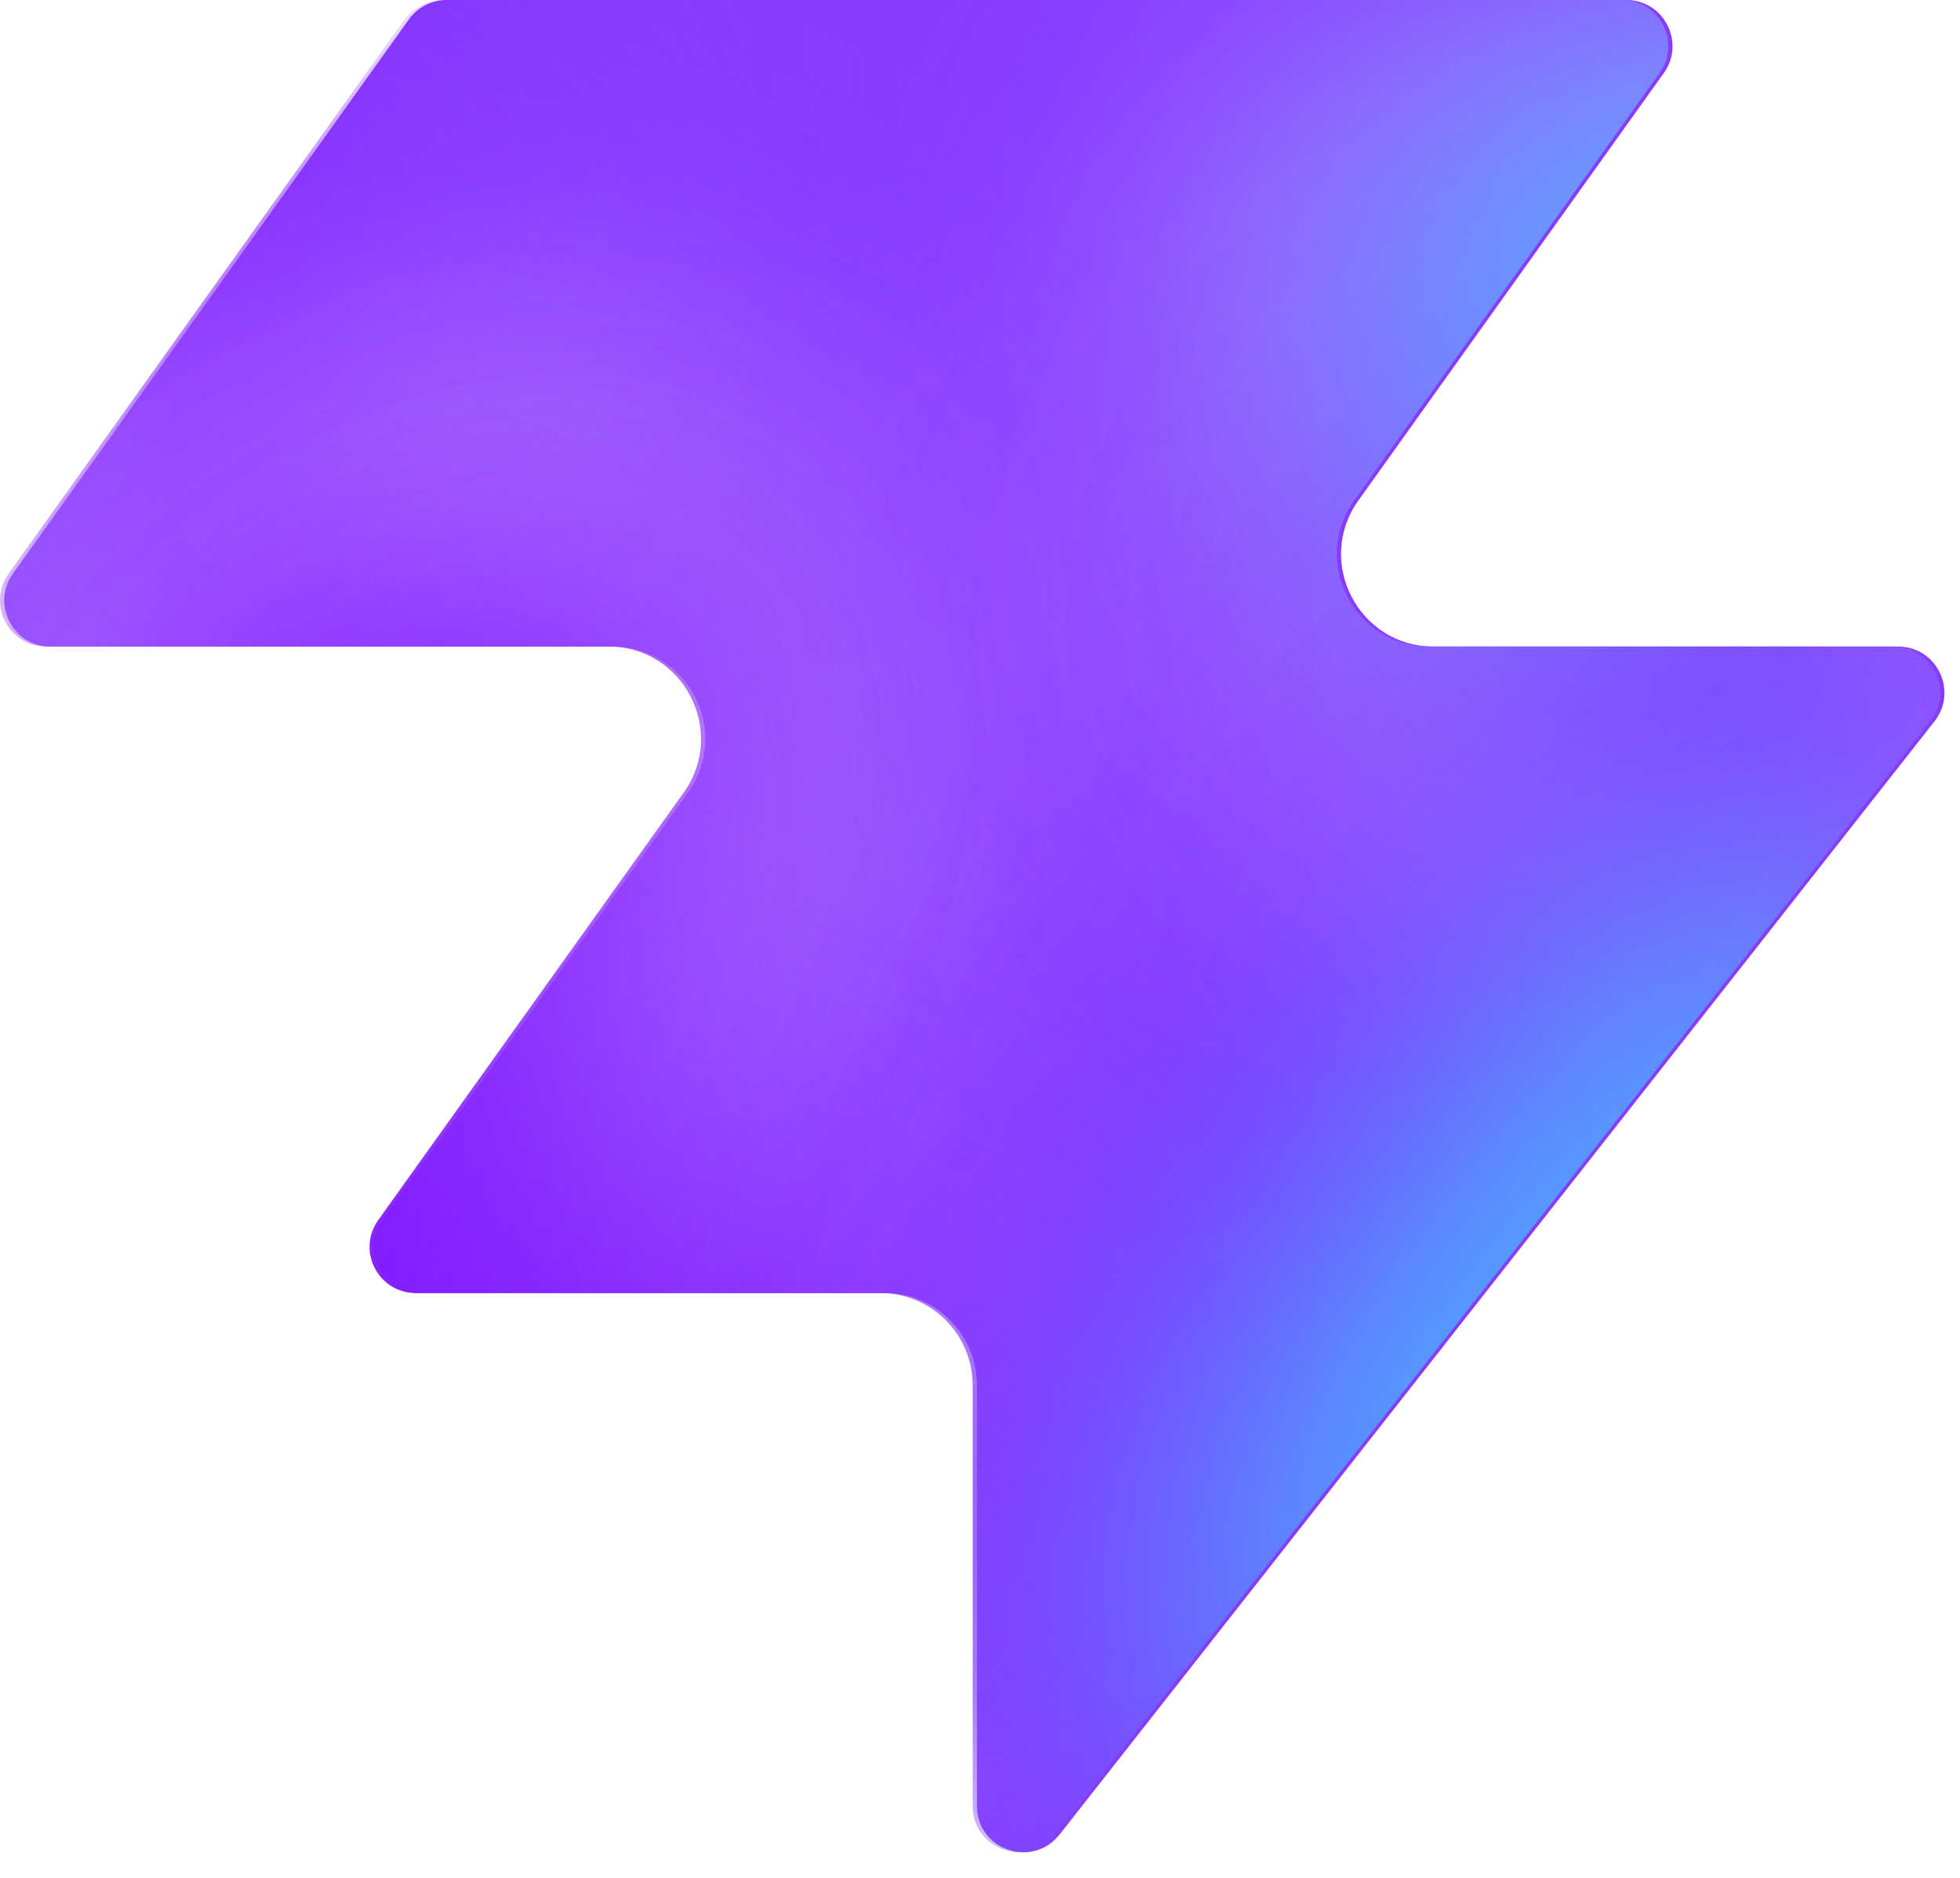
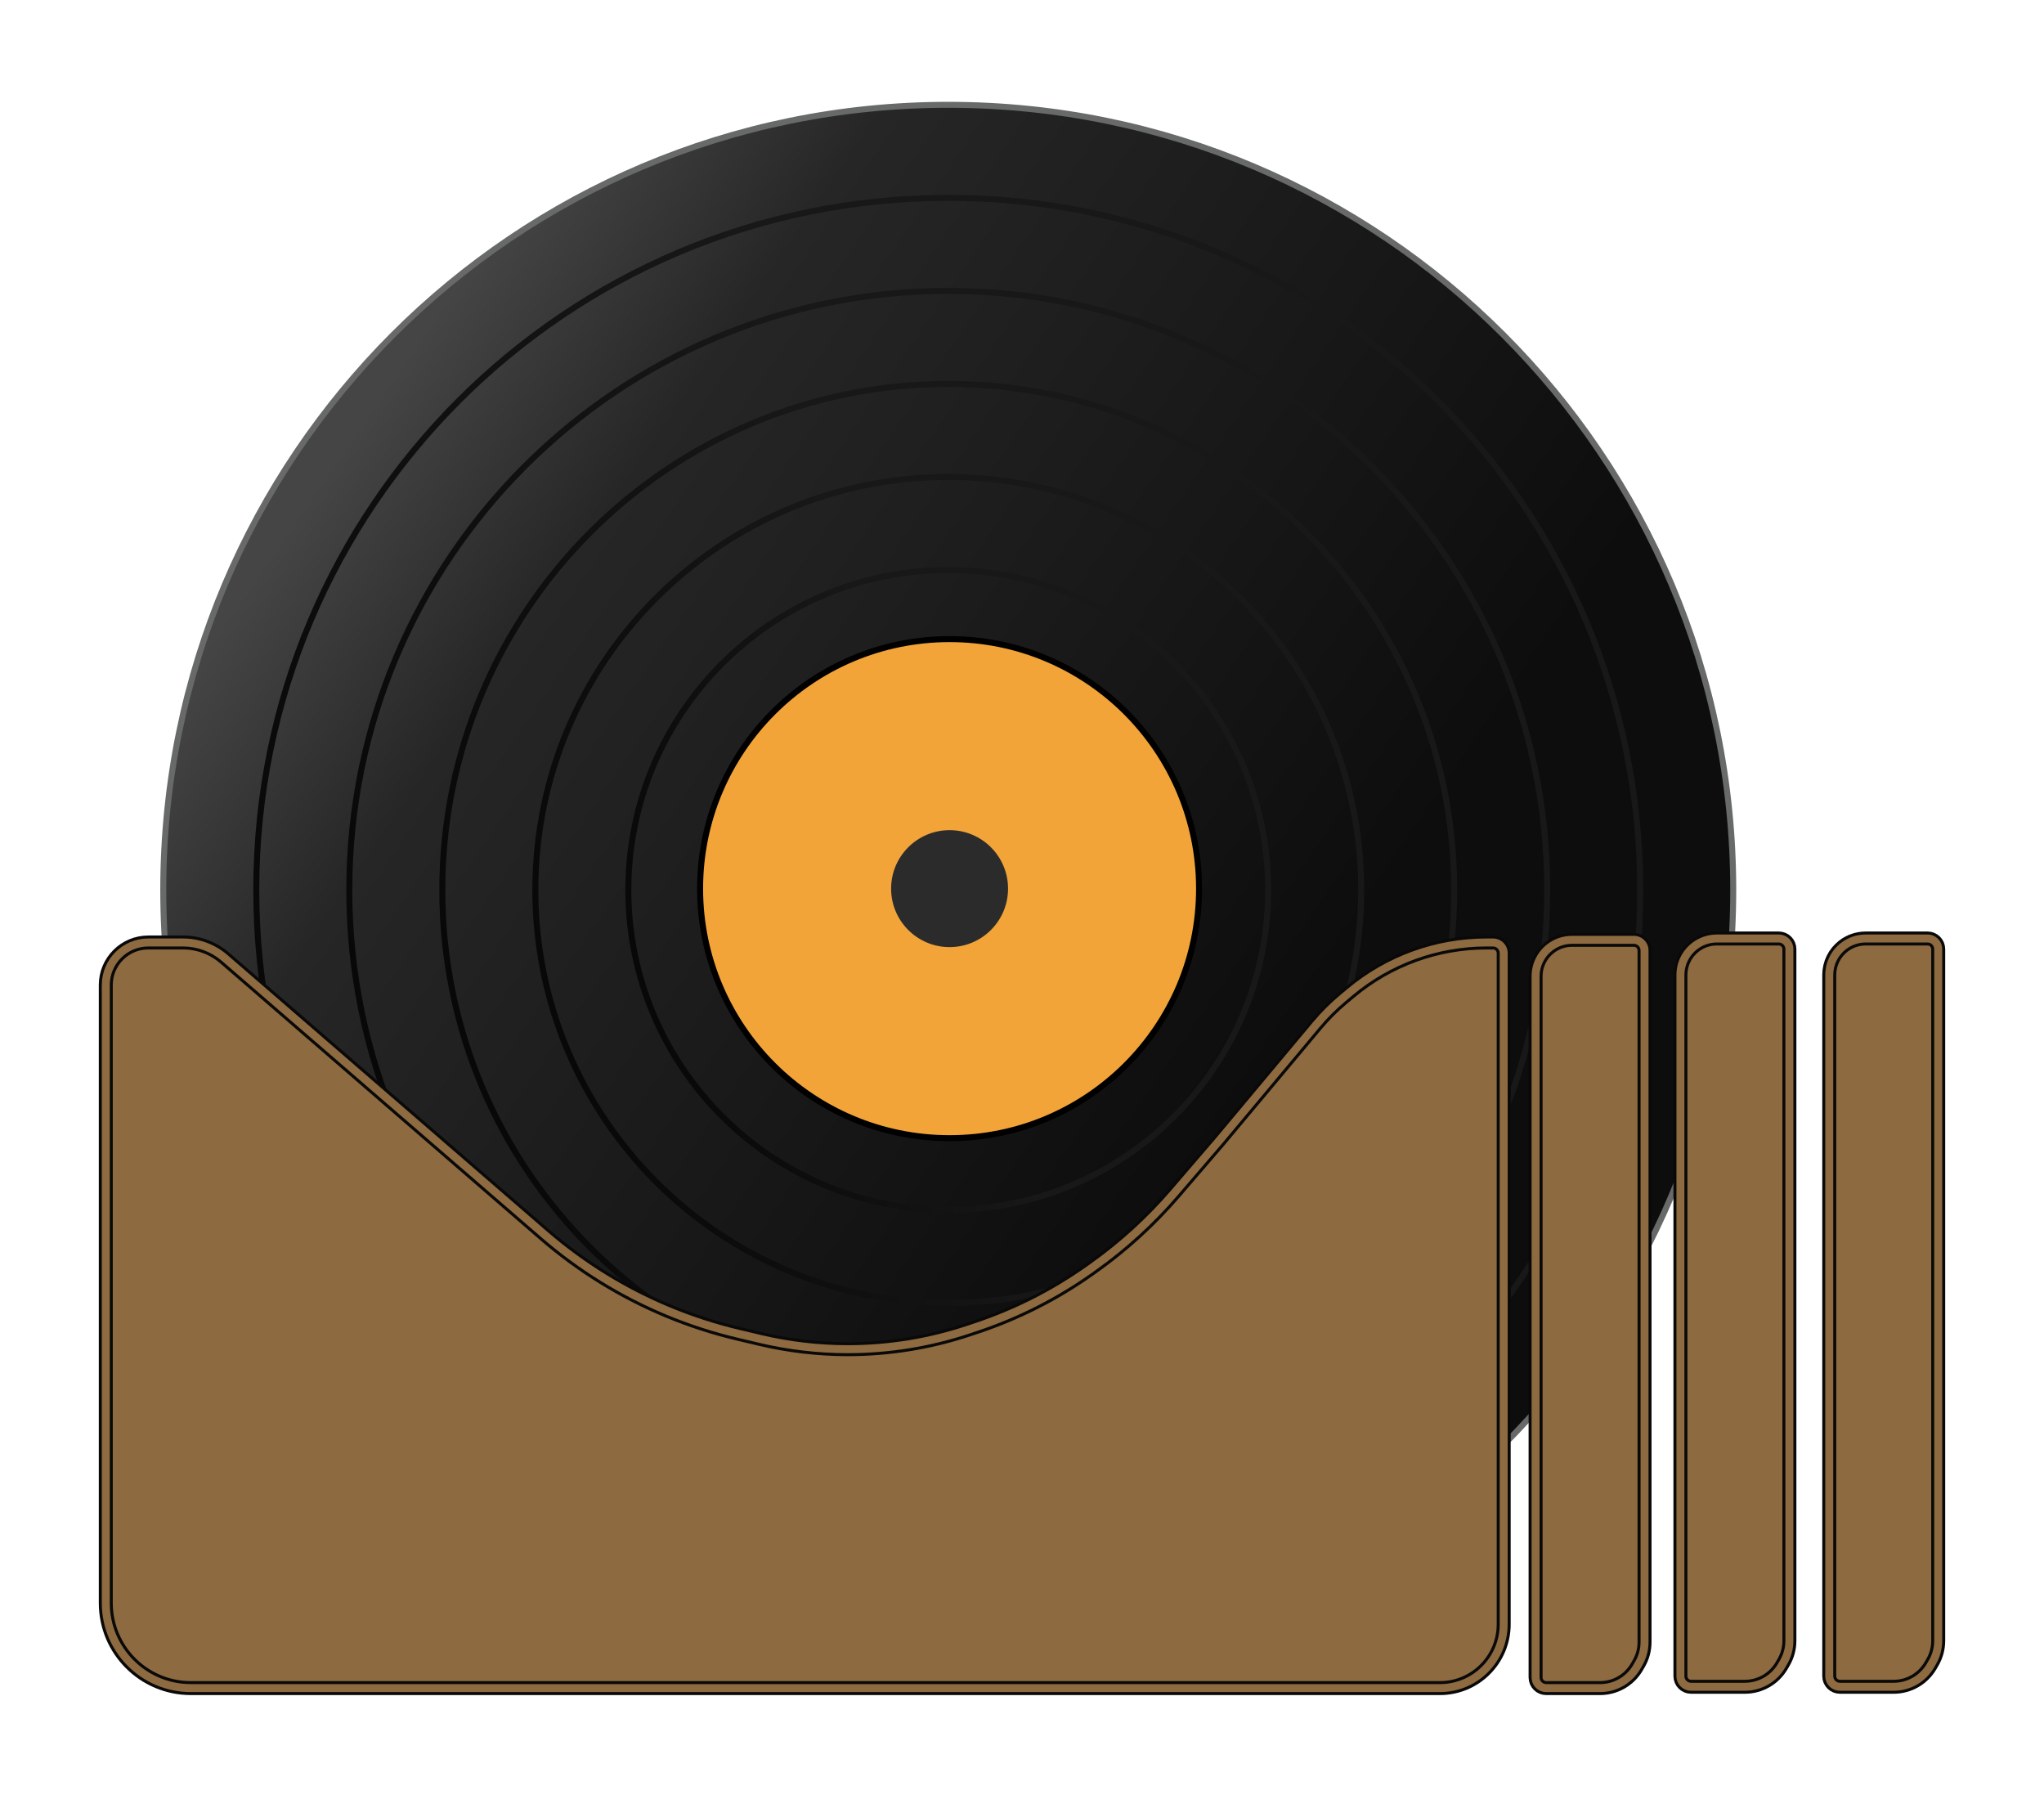
- <svg xmlns="http://www.w3.org/2000/svg" width="48" height="46" fill="none" viewBox="0 0 48 46">
-   <path fill="#863bff" d="M25.946 44.938c-.664.845-2.021.375-2.021-.698V33.937a2.26 2.26 0 0 0-2.262-2.262H10.287c-.92 0-1.456-1.04-.92-1.788l7.48-10.471c1.07-1.497 0-3.578-1.842-3.578H1.237c-.92 0-1.456-1.04-.92-1.788L10.013.474c.214-.297.556-.474.92-.474h28.894c.92 0 1.456 1.04.92 1.788l-7.48 10.471c-1.07 1.498 0 3.579 1.842 3.579h11.377c.943 0 1.473 1.088.89 1.83L25.947 44.94z" style="fill:#863bff;fill:color(display-p3 .525 .23 1);fill-opacity:1" />
-   <mask id="a" width="48" height="46" x="0" y="0" maskUnits="userSpaceOnUse" style="mask-type:alpha">
-     <path fill="#000" d="M25.842 44.938c-.664.844-2.021.375-2.021-.698V33.937a2.26 2.26 0 0 0-2.262-2.262H10.183c-.92 0-1.456-1.04-.92-1.788l7.48-10.471c1.07-1.498 0-3.579-1.842-3.579H1.133c-.92 0-1.456-1.04-.92-1.787L9.91.473c.214-.297.556-.474.92-.474h28.894c.92 0 1.456 1.04.92 1.788l-7.48 10.471c-1.07 1.498 0 3.578 1.842 3.578h11.377c.943 0 1.473 1.088.89 1.832L25.843 44.94z" style="fill:#000;fill-opacity:1" />
-   </mask>
-   <g mask="url(#a)">
-     <g filter="url(#b)">
-       <ellipse cx="5.508" cy="14.704" fill="#ede6ff" rx="5.508" ry="14.704" style="fill:#ede6ff;fill:color(display-p3 .927 .903 1);fill-opacity:1" transform="matrix(.00324 1 1 -.00324 -4.47 31.516)" />
-     </g>
-     <g filter="url(#c)">
-       <ellipse cx="10.399" cy="29.851" fill="#ede6ff" rx="10.399" ry="29.851" style="fill:#ede6ff;fill:color(display-p3 .927 .903 1);fill-opacity:1" transform="matrix(.00324 1 1 -.00324 -39.328 7.883)" />
-     </g>
-     <g filter="url(#d)">
-       <ellipse cx="5.508" cy="30.487" fill="#7e14ff" rx="5.508" ry="30.487" style="fill:#7e14ff;fill:color(display-p3 .492 .077 1);fill-opacity:1" transform="rotate(89.814 -25.913 -14.639)scale(1 -1)" />
-     </g>
-     <g filter="url(#e)">
-       <ellipse cx="5.508" cy="30.599" fill="#7e14ff" rx="5.508" ry="30.599" style="fill:#7e14ff;fill:color(display-p3 .492 .077 1);fill-opacity:1" transform="rotate(89.814 -32.644 -3.334)scale(1 -1)" />
-     </g>
-     <g filter="url(#f)">
-       <ellipse cx="5.508" cy="30.599" fill="#7e14ff" rx="5.508" ry="30.599" style="fill:#7e14ff;fill:color(display-p3 .492 .077 1);fill-opacity:1" transform="matrix(.00324 1 1 -.00324 -34.34 30.47)" />
-     </g>
-     <g filter="url(#g)">
-       <ellipse cx="14.072" cy="22.078" fill="#ede6ff" rx="14.072" ry="22.078" style="fill:#ede6ff;fill:color(display-p3 .927 .903 1);fill-opacity:1" transform="rotate(93.35 24.506 48.493)scale(-1 1)" />
-     </g>
-     <g filter="url(#h)">
-       <ellipse cx="3.47" cy="21.501" fill="#7e14ff" rx="3.47" ry="21.501" style="fill:#7e14ff;fill:color(display-p3 .492 .077 1);fill-opacity:1" transform="rotate(89.009 28.708 47.59)scale(-1 1)" />
-     </g>
-     <g filter="url(#i)">
-       <ellipse cx="3.47" cy="21.501" fill="#7e14ff" rx="3.47" ry="21.501" style="fill:#7e14ff;fill:color(display-p3 .492 .077 1);fill-opacity:1" transform="rotate(89.009 28.708 47.59)scale(-1 1)" />
-     </g>
-     <g filter="url(#j)">
-       <ellipse cx=".387" cy="8.972" fill="#7e14ff" rx="4.407" ry="29.108" style="fill:#7e14ff;fill:color(display-p3 .492 .077 1);fill-opacity:1" transform="rotate(39.51 .387 8.972)" />
-     </g>
-     <g filter="url(#k)">
-       <ellipse cx="47.523" cy="-6.092" fill="#7e14ff" rx="4.407" ry="29.108" style="fill:#7e14ff;fill:color(display-p3 .492 .077 1);fill-opacity:1" transform="rotate(37.892 47.523 -6.092)" />
-     </g>
-     <g filter="url(#l)">
-       <ellipse cx="41.412" cy="6.333" fill="#47bfff" rx="5.971" ry="9.665" style="fill:#47bfff;fill:color(display-p3 .28 .748 1);fill-opacity:1" transform="rotate(37.892 41.412 6.333)" />
-     </g>
-     <g filter="url(#m)">
-       <ellipse cx="-1.879" cy="38.332" fill="#7e14ff" rx="4.407" ry="29.108" style="fill:#7e14ff;fill:color(display-p3 .492 .077 1);fill-opacity:1" transform="rotate(37.892 -1.88 38.332)" />
-     </g>
-     <g filter="url(#n)">
-       <ellipse cx="-1.879" cy="38.332" fill="#7e14ff" rx="4.407" ry="29.108" style="fill:#7e14ff;fill:color(display-p3 .492 .077 1);fill-opacity:1" transform="rotate(37.892 -1.88 38.332)" />
-     </g>
-     <g filter="url(#o)">
-       <ellipse cx="35.651" cy="29.907" fill="#7e14ff" rx="4.407" ry="29.108" style="fill:#7e14ff;fill:color(display-p3 .492 .077 1);fill-opacity:1" transform="rotate(37.892 35.651 29.907)" />
-     </g>
-     <g filter="url(#p)">
-       <ellipse cx="38.418" cy="32.4" fill="#47bfff" rx="5.971" ry="15.297" style="fill:#47bfff;fill:color(display-p3 .28 .748 1);fill-opacity:1" transform="rotate(37.892 38.418 32.4)" />
-     </g>
-   </g>
+ <svg xmlns="http://www.w3.org/2000/svg" width="1024" height="899" viewBox="0 0 1024 899" fill="none">
+   <circle cx="475.053" cy="445.762" r="393.262" fill="url(#paint0_linear_1_2)" stroke="#686969" stroke-width="3" />
+   <circle cx="475.053" cy="445.762" r="346.663" stroke="url(#paint1_linear_1_2)" stroke-width="3" />
+   <circle cx="475.054" cy="445.762" r="300.064" stroke="url(#paint2_linear_1_2)" stroke-width="3" />
+   <circle cx="475.053" cy="445.762" r="253.465" stroke="url(#paint3_linear_1_2)" stroke-width="3" />
+   <circle cx="475.053" cy="445.762" r="206.865" stroke="url(#paint4_linear_1_2)" stroke-width="3" />
+   <circle cx="475.053" cy="445.762" r="160.266" stroke="url(#paint5_linear_1_2)" stroke-width="3" />
+   <circle cx="475.719" cy="445.097" r="124.984" fill="#F2A439" stroke="black" stroke-width="3" />
+   <circle cx="475.719" cy="445.097" r="29.291" fill="#2B2B2B" />
+   <path d="M753.318 813.574V477.394C753.318 474.452 750.933 472.068 747.992 472.068H744.713C719.736 472.068 695.555 480.845 676.393 496.865L672.725 499.932C667.881 503.982 663.407 508.454 659.355 513.296L610.857 571.258L588.47 597.315C576.368 611.401 562.595 623.961 547.457 634.717L545.95 635.788C528.517 648.175 509.343 657.908 489.055 664.671L485.126 665.981C465.668 672.467 445.292 675.773 424.781 675.773C409.972 675.773 395.213 674.049 380.802 670.636L369.955 668.067C357.937 665.221 346.168 661.409 334.762 656.669C312.159 647.276 291.203 634.327 272.689 618.315L112.592 479.853C106.786 474.831 99.366 472.068 91.689 472.068H74.3C62.535 472.068 52.997 481.605 52.997 493.37V802.923C52.997 826.453 72.072 845.528 95.602 845.528H721.364C739.011 845.528 753.318 831.222 753.318 813.574Z" fill="#8D6A40" stroke="#090909" stroke-width="7" />
+   <path d="M751.321 477.393C751.321 475.555 749.83 474.065 747.992 474.065H744.713C720.205 474.065 696.477 482.677 677.674 498.397L674.005 501.464C669.253 505.438 664.863 509.827 660.888 514.578L612.389 572.54L612.381 572.549L612.372 572.559L589.985 598.617C577.777 612.826 563.884 625.496 548.614 636.346L547.107 637.416C529.513 649.917 510.162 659.74 489.686 666.565L485.757 667.876C466.095 674.43 445.506 677.77 424.781 677.77C409.817 677.77 394.903 676.029 380.341 672.58L369.495 670.011C357.372 667.14 345.5 663.294 333.996 658.513C311.196 649.038 290.058 635.977 271.383 619.826L111.285 481.363C105.842 476.656 98.886 474.065 91.69 474.065H74.3C63.638 474.065 54.994 482.708 54.994 493.37V802.923C54.994 825.35 73.175 843.531 95.602 843.531H721.364C737.909 843.531 751.321 830.119 751.321 813.574V477.393ZM755.315 813.574C755.315 832.325 740.115 847.525 721.364 847.525H95.602C70.969 847.525 51 827.556 51 802.923V493.37C51 480.502 61.432 470.071 74.3 470.071H91.69C99.846 470.071 107.73 473.007 113.899 478.343L273.995 616.805C292.348 632.678 313.122 645.514 335.529 654.826C346.835 659.524 358.502 663.303 370.416 666.124L381.262 668.692C395.522 672.07 410.127 673.776 424.781 673.776C445.077 673.776 465.24 670.504 484.494 664.086L488.423 662.776C508.524 656.076 527.521 646.433 544.794 634.16L546.301 633.089C561.307 622.427 574.959 609.976 586.955 596.014L609.342 569.956L657.824 512.014C661.952 507.081 666.51 502.525 671.444 498.4L675.112 495.332C694.633 479.012 719.269 470.071 744.713 470.071H747.992C752.036 470.071 755.315 473.349 755.315 477.393V813.574Z" fill="#8D6A40" />
+   <path d="M769.295 488.978V840.202C769.295 843.143 771.679 845.528 774.62 845.528H801.593C809.206 845.528 816.241 841.465 820.045 834.871L821.032 833.161C822.899 829.924 823.882 826.252 823.882 822.515V476.062C823.882 473.121 821.498 470.736 818.557 470.736H787.536C783.48 470.736 779.539 472.089 776.337 474.579C771.893 478.035 769.295 483.349 769.295 488.978Z" fill="#8D6A40" stroke="#090909" stroke-width="7" />
+   <path d="M821.885 822.516V476.062C821.885 474.224 820.395 472.734 818.557 472.734H787.536C783.924 472.734 780.414 473.938 777.563 476.156C773.606 479.233 771.292 483.966 771.292 488.978V840.202C771.292 842.04 772.782 843.531 774.62 843.531H801.593C808.492 843.531 814.867 839.849 818.315 833.873L819.302 832.163C820.994 829.23 821.885 825.902 821.885 822.516ZM825.879 822.516C825.879 826.603 824.804 830.618 822.762 834.159L821.775 835.869C817.614 843.081 809.92 847.525 801.593 847.525H774.62C770.576 847.525 767.297 844.246 767.297 840.202V488.978C767.297 482.733 770.181 476.837 775.11 473.003C778.663 470.24 783.036 468.739 787.536 468.739H818.557C822.601 468.739 825.879 472.018 825.879 476.062V822.516Z" fill="#8D6A40" />
+   <path d="M841.856 488.312V839.536C841.856 842.478 844.241 844.862 847.182 844.862H874.155C881.768 844.862 888.802 840.799 892.607 834.205L893.593 832.495C895.461 829.258 896.444 825.586 896.444 821.849V475.396C896.444 472.455 894.06 470.071 891.118 470.071H860.098C856.041 470.071 852.101 471.423 848.899 473.913C844.455 477.369 841.856 482.683 841.856 488.312Z" fill="#8D6A40" stroke="#090909" stroke-width="7" />
+   <path d="M894.447 821.85V475.396C894.447 473.558 892.957 472.068 891.118 472.068H860.098C856.486 472.068 852.976 473.272 850.124 475.49C846.168 478.568 843.853 483.3 843.853 488.313V839.536C843.853 841.375 845.344 842.865 847.182 842.865H874.155C881.054 842.865 887.429 839.183 890.877 833.207L891.863 831.497C893.556 828.564 894.447 825.236 894.447 821.85ZM898.441 821.85C898.441 825.937 897.366 829.953 895.323 833.493L894.336 835.203C890.175 842.415 882.481 846.859 874.155 846.859H847.182C843.138 846.859 839.859 843.581 839.859 839.536V488.313C839.859 482.067 842.742 476.171 847.672 472.337C851.225 469.574 855.598 468.074 860.098 468.074H891.118C895.163 468.074 898.441 471.352 898.441 475.396V821.85Z" fill="#8D6A40" />
+   <path d="M916.415 488.312V839.536C916.415 842.478 918.8 844.862 921.741 844.862H948.714C956.327 844.862 963.361 840.799 967.166 834.205L968.152 832.495C970.02 829.258 971.003 825.586 971.003 821.849V475.396C971.003 472.455 968.619 470.071 965.677 470.071H934.657C930.6 470.071 926.659 471.423 923.457 473.913C919.014 477.369 916.415 482.683 916.415 488.312Z" fill="#8D6A40" stroke="#090909" stroke-width="7" />
+   <path d="M969.006 821.85V475.396C969.006 473.558 967.516 472.068 965.677 472.068H934.657C931.045 472.068 927.535 473.272 924.683 475.49C920.726 478.568 918.412 483.3 918.412 488.313V839.536C918.412 841.375 919.902 842.865 921.741 842.865H948.713C955.613 842.865 961.988 839.183 965.435 833.207L966.422 831.497C968.115 828.564 969.006 825.236 969.006 821.85ZM973 821.85C973 825.937 971.925 829.953 969.882 833.493L968.895 835.203C964.734 842.415 957.04 846.859 948.713 846.859H921.741C917.697 846.859 914.418 843.581 914.418 839.536V488.313C914.418 482.067 917.301 476.171 922.231 472.337C925.783 469.574 930.156 468.074 934.657 468.074H965.677C969.721 468.074 973 471.352 973 475.396V821.85Z" fill="#8D6A40" />
  <defs>
-     <filter id="b" width="60.045" height="41.654" x="-19.77" y="16.149" color-interpolation-filters="sRGB" filterUnits="userSpaceOnUse">
-       <feFlood flood-opacity="0" result="BackgroundImageFix" />
-       <feBlend in="SourceGraphic" in2="BackgroundImageFix" result="shape" />
-       <feGaussianBlur result="effect1_foregroundBlur_2002_17158" stdDeviation="7.659" />
-     </filter>
-     <filter id="c" width="90.34" height="51.437" x="-54.613" y="-7.533" color-interpolation-filters="sRGB" filterUnits="userSpaceOnUse">
-       <feFlood flood-opacity="0" result="BackgroundImageFix" />
-       <feBlend in="SourceGraphic" in2="BackgroundImageFix" result="shape" />
-       <feGaussianBlur result="effect1_foregroundBlur_2002_17158" stdDeviation="7.659" />
-     </filter>
-     <filter id="d" width="79.355" height="29.4" x="-49.64" y="2.03" color-interpolation-filters="sRGB" filterUnits="userSpaceOnUse">
-       <feFlood flood-opacity="0" result="BackgroundImageFix" />
-       <feBlend in="SourceGraphic" in2="BackgroundImageFix" result="shape" />
-       <feGaussianBlur result="effect1_foregroundBlur_2002_17158" stdDeviation="4.596" />
-     </filter>
-     <filter id="e" width="79.579" height="29.4" x="-45.045" y="20.029" color-interpolation-filters="sRGB" filterUnits="userSpaceOnUse">
-       <feFlood flood-opacity="0" result="BackgroundImageFix" />
-       <feBlend in="SourceGraphic" in2="BackgroundImageFix" result="shape" />
-       <feGaussianBlur result="effect1_foregroundBlur_2002_17158" stdDeviation="4.596" />
-     </filter>
-     <filter id="f" width="79.579" height="29.4" x="-43.513" y="21.178" color-interpolation-filters="sRGB" filterUnits="userSpaceOnUse">
-       <feFlood flood-opacity="0" result="BackgroundImageFix" />
-       <feBlend in="SourceGraphic" in2="BackgroundImageFix" result="shape" />
-       <feGaussianBlur result="effect1_foregroundBlur_2002_17158" stdDeviation="4.596" />
-     </filter>
-     <filter id="g" width="74.749" height="58.852" x="15.756" y="-17.901" color-interpolation-filters="sRGB" filterUnits="userSpaceOnUse">
-       <feFlood flood-opacity="0" result="BackgroundImageFix" />
-       <feBlend in="SourceGraphic" in2="BackgroundImageFix" result="shape" />
-       <feGaussianBlur result="effect1_foregroundBlur_2002_17158" stdDeviation="7.659" />
-     </filter>
-     <filter id="h" width="61.377" height="25.362" x="23.548" y="2.284" color-interpolation-filters="sRGB" filterUnits="userSpaceOnUse">
-       <feFlood flood-opacity="0" result="BackgroundImageFix" />
-       <feBlend in="SourceGraphic" in2="BackgroundImageFix" result="shape" />
-       <feGaussianBlur result="effect1_foregroundBlur_2002_17158" stdDeviation="4.596" />
-     </filter>
-     <filter id="i" width="61.377" height="25.362" x="23.548" y="2.284" color-interpolation-filters="sRGB" filterUnits="userSpaceOnUse">
-       <feFlood flood-opacity="0" result="BackgroundImageFix" />
-       <feBlend in="SourceGraphic" in2="BackgroundImageFix" result="shape" />
-       <feGaussianBlur result="effect1_foregroundBlur_2002_17158" stdDeviation="4.596" />
-     </filter>
-     <filter id="j" width="56.045" height="63.649" x="-27.636" y="-22.853" color-interpolation-filters="sRGB" filterUnits="userSpaceOnUse">
-       <feFlood flood-opacity="0" result="BackgroundImageFix" />
-       <feBlend in="SourceGraphic" in2="BackgroundImageFix" result="shape" />
-       <feGaussianBlur result="effect1_foregroundBlur_2002_17158" stdDeviation="4.596" />
-     </filter>
-     <filter id="k" width="54.814" height="64.646" x="20.116" y="-38.415" color-interpolation-filters="sRGB" filterUnits="userSpaceOnUse">
-       <feFlood flood-opacity="0" result="BackgroundImageFix" />
-       <feBlend in="SourceGraphic" in2="BackgroundImageFix" result="shape" />
-       <feGaussianBlur result="effect1_foregroundBlur_2002_17158" stdDeviation="4.596" />
-     </filter>
-     <filter id="l" width="33.541" height="35.313" x="24.641" y="-11.323" color-interpolation-filters="sRGB" filterUnits="userSpaceOnUse">
-       <feFlood flood-opacity="0" result="BackgroundImageFix" />
-       <feBlend in="SourceGraphic" in2="BackgroundImageFix" result="shape" />
-       <feGaussianBlur result="effect1_foregroundBlur_2002_17158" stdDeviation="4.596" />
-     </filter>
-     <filter id="m" width="54.814" height="64.646" x="-29.286" y="6.009" color-interpolation-filters="sRGB" filterUnits="userSpaceOnUse">
-       <feFlood flood-opacity="0" result="BackgroundImageFix" />
-       <feBlend in="SourceGraphic" in2="BackgroundImageFix" result="shape" />
-       <feGaussianBlur result="effect1_foregroundBlur_2002_17158" stdDeviation="4.596" />
-     </filter>
-     <filter id="n" width="54.814" height="64.646" x="-29.286" y="6.009" color-interpolation-filters="sRGB" filterUnits="userSpaceOnUse">
-       <feFlood flood-opacity="0" result="BackgroundImageFix" />
-       <feBlend in="SourceGraphic" in2="BackgroundImageFix" result="shape" />
-       <feGaussianBlur result="effect1_foregroundBlur_2002_17158" stdDeviation="4.596" />
-     </filter>
-     <filter id="o" width="54.814" height="64.646" x="8.244" y="-2.416" color-interpolation-filters="sRGB" filterUnits="userSpaceOnUse">
-       <feFlood flood-opacity="0" result="BackgroundImageFix" />
-       <feBlend in="SourceGraphic" in2="BackgroundImageFix" result="shape" />
-       <feGaussianBlur result="effect1_foregroundBlur_2002_17158" stdDeviation="4.596" />
-     </filter>
-     <filter id="p" width="39.409" height="43.623" x="18.713" y="10.588" color-interpolation-filters="sRGB" filterUnits="userSpaceOnUse">
-       <feFlood flood-opacity="0" result="BackgroundImageFix" />
-       <feBlend in="SourceGraphic" in2="BackgroundImageFix" result="shape" />
-       <feGaussianBlur result="effect1_foregroundBlur_2002_17158" stdDeviation="4.596" />
-     </filter>
+     <linearGradient id="paint0_linear_1_2" x1="821.22" y1="610.857" x2="200.118" y2="183.475" gradientUnits="userSpaceOnUse">
+       <stop offset="0.26" stop-color="#0D0D0D" />
+       <stop offset="0.831" stop-color="#262626" />
+       <stop offset="1" stop-color="#464545" />
+     </linearGradient>
+     <linearGradient id="paint1_linear_1_2" x1="87.614" y1="446.428" x2="792.594" y2="227.412" gradientUnits="userSpaceOnUse">
+       <stop stop-color="#070707" />
+       <stop offset="0.502" stop-color="#181818" />
+     </linearGradient>
+     <linearGradient id="paint2_linear_1_2" x1="139.47" y1="446.339" x2="750.094" y2="256.636" gradientUnits="userSpaceOnUse">
+       <stop stop-color="#070707" />
+       <stop offset="0.502" stop-color="#181818" />
+     </linearGradient>
+     <linearGradient id="paint3_linear_1_2" x1="191.326" y1="446.25" x2="707.593" y2="285.861" gradientUnits="userSpaceOnUse">
+       <stop stop-color="#070707" />
+       <stop offset="0.502" stop-color="#181818" />
+     </linearGradient>
+     <linearGradient id="paint4_linear_1_2" x1="243.182" y1="446.161" x2="665.092" y2="315.086" gradientUnits="userSpaceOnUse">
+       <stop stop-color="#070707" />
+       <stop offset="0.502" stop-color="#181818" />
+     </linearGradient>
+     <linearGradient id="paint5_linear_1_2" x1="295.038" y1="446.072" x2="622.592" y2="344.311" gradientUnits="userSpaceOnUse">
+       <stop stop-color="#070707" />
+       <stop offset="0.502" stop-color="#181818" />
+     </linearGradient>
  </defs>
</svg>
